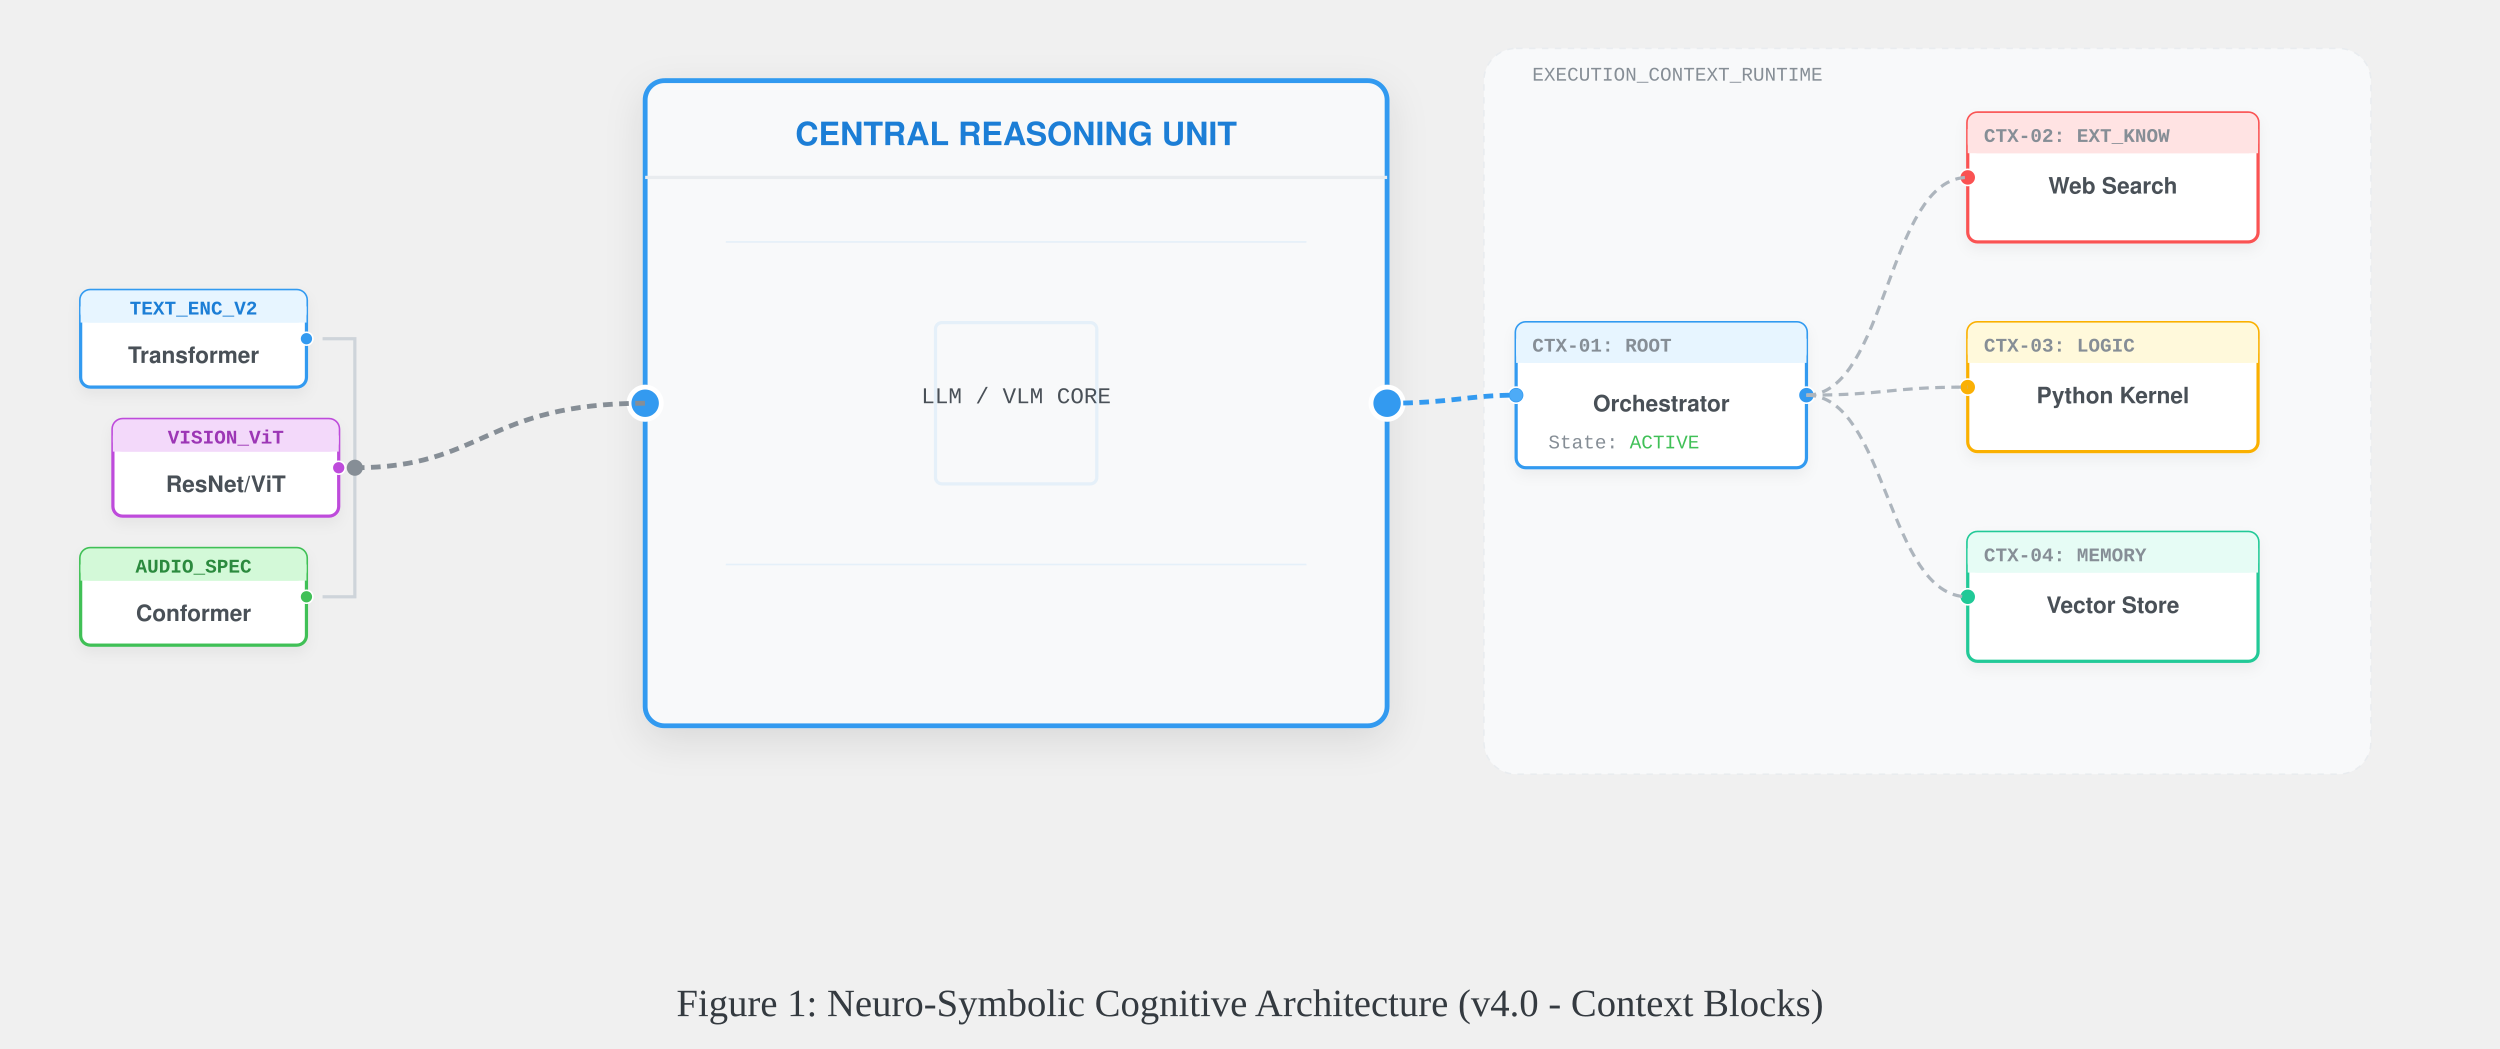
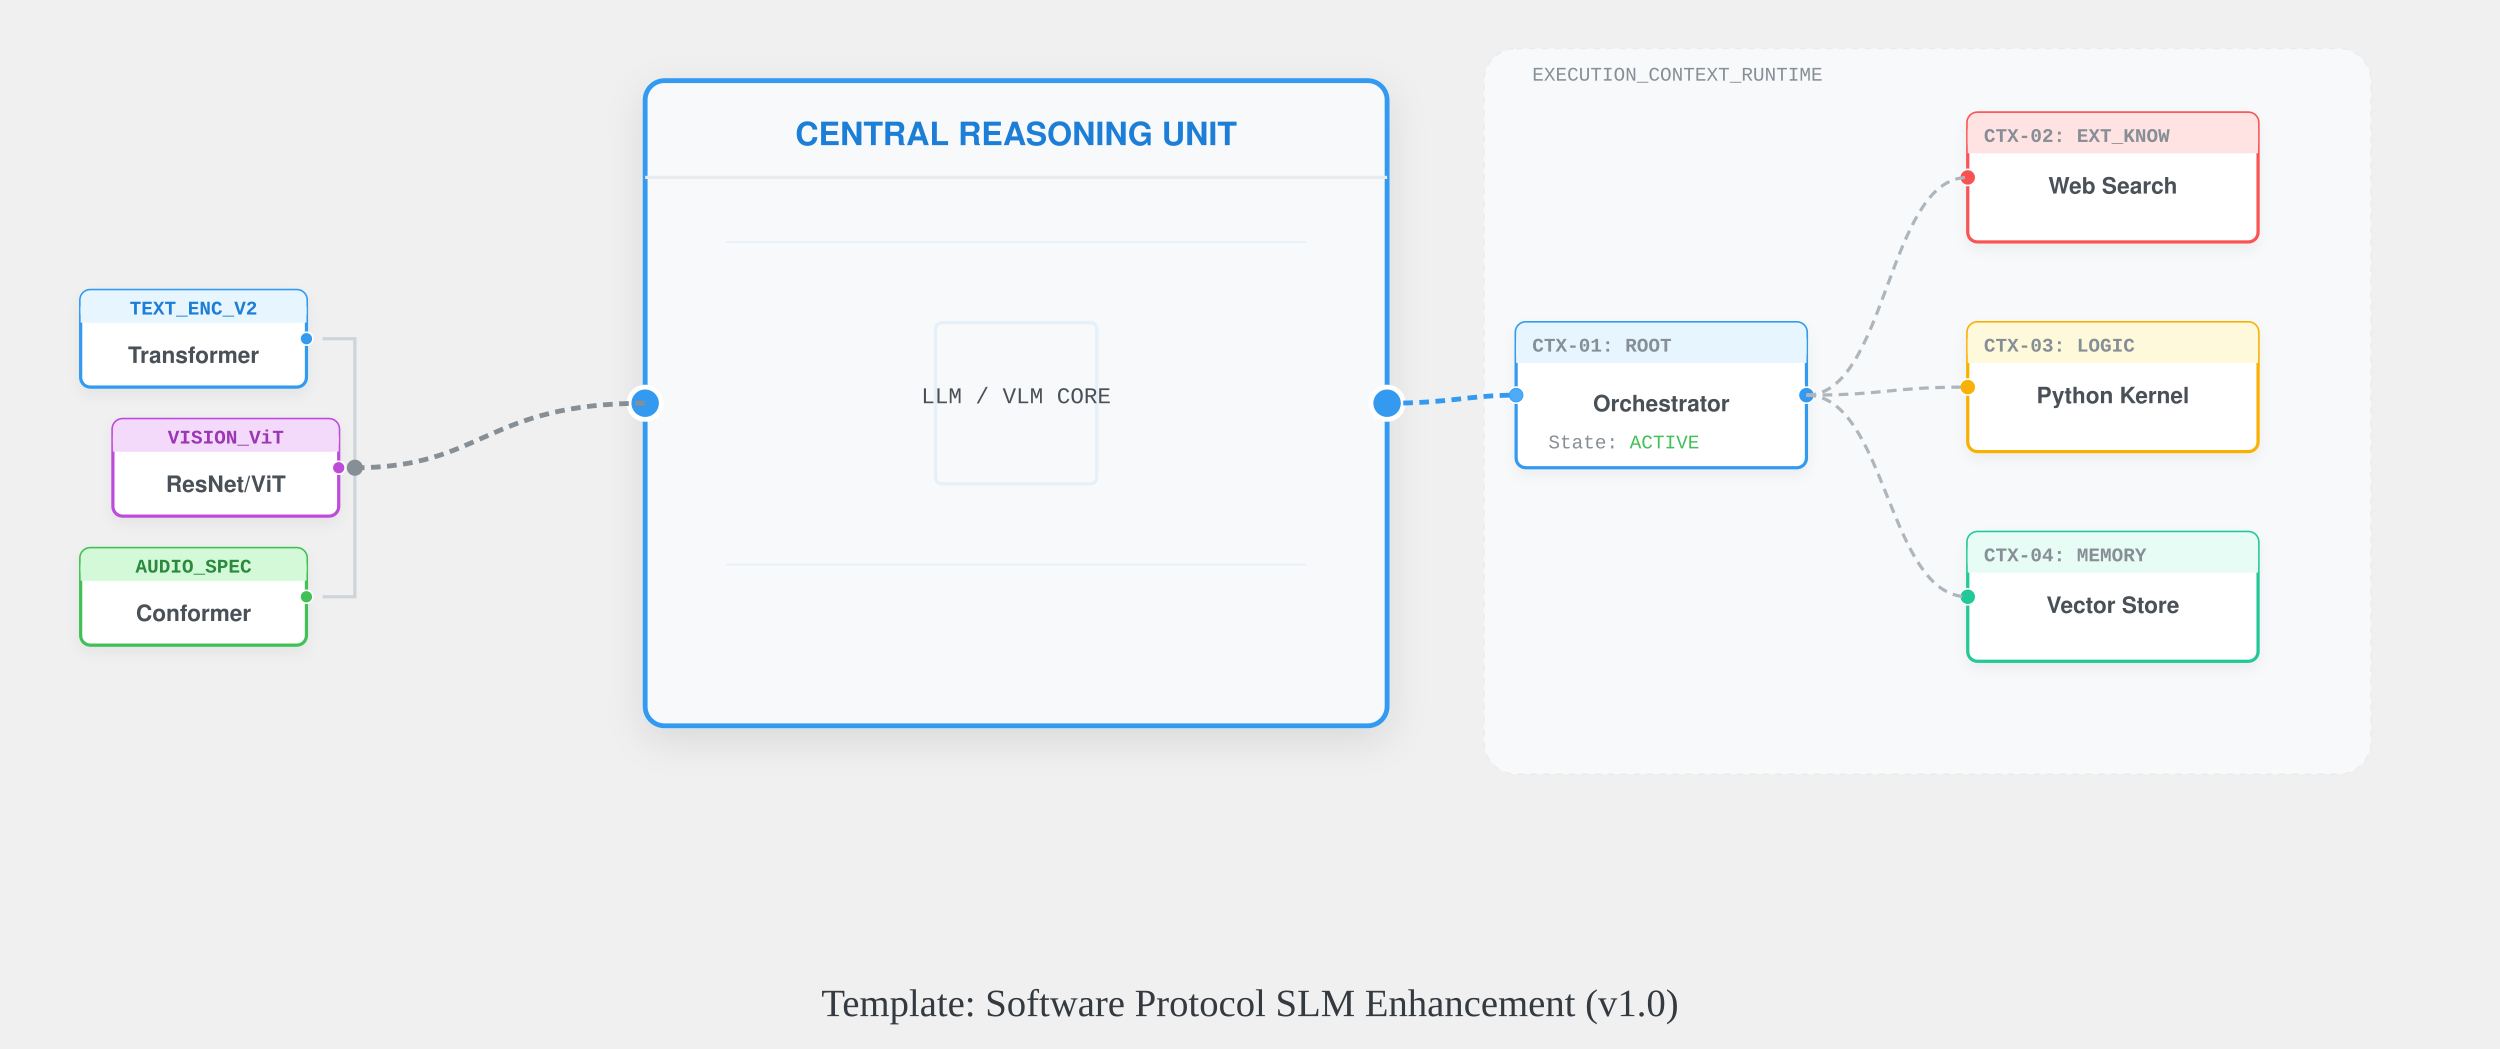
<svg xmlns="http://www.w3.org/2000/svg" width="100%" viewBox="0 0 1550 650">
  <defs>
    <marker id="arrowhead" markerWidth="10" markerHeight="7" refX="9" refY="3.5" orient="auto">
      <polygon points="0 0, 10 3.5, 0 7" fill="#888" />
    </marker>
    <marker id="dot-blue" markerWidth="8" markerHeight="8" refX="4" refY="4">
      <circle cx="4" cy="4" r="3" fill="#339af0" />
    </marker>
    <style>
            .flow-line { stroke: #adb5bd; stroke-width: 2; fill: none; stroke-dasharray: 6 4; }
            .particle { fill: #339af0; }
            @keyframes flow {
                0% { stroke-dashoffset: 20; }
                100% { stroke-dashoffset: 0; }
            }
            .anim-flow { animation: flow 1s linear infinite; }
            .title-text { font-family: 'Helvetica Neue', Helvetica, Arial, sans-serif; font-weight: bold; fill: #495057; }
            .label-text { font-family: 'Courier New', monospace; fill: #868e96; font-size: 12px; }
            .module-box { fill: #ffffff; stroke: #339af0; stroke-width: 2; rx: 6; ry: 6; filter: drop-shadow(0px 4px 4px rgba(0,0,0,0.05)); }
            .module-header { fill: #e7f5ff; }
            .io-pin { fill: #339af0; stroke: #fff; stroke-width: 1; }
            .cru-box { fill: #f8f9fa; stroke: #339af0; stroke-width: 3; rx: 12; ry: 12; filter: drop-shadow(0px 8px 12px rgba(0,0,0,0.1)); }
            .cru-title { font-family: 'Helvetica Neue', Helvetica, Arial, sans-serif; font-weight: bold; fill: #1c7ed6; font-size: 20px;}
            .cru-subtitle { font-family: 'Courier New', monospace; fill: #495057; font-size: 14px;}
        </style>
  </defs>
  <g id="encoders" transform="translate(50, 180)">
    <g transform="translate(0, 0)">
      <rect x="0" y="0" width="140" height="60" class="module-box" />
      <rect x="0" y="0" width="140" height="20" class="module-header" rx="6" ry="6" />
      <rect x="0" y="10" width="140" height="10" fill="#e7f5ff" />
      <text x="70" y="15" text-anchor="middle" class="label-text" style="font-weight:bold; fill:#1c7ed6;">TEXT_ENC_V2</text>
      <text x="70" y="45" text-anchor="middle" class="title-text" font-size="14">Transformer</text>
      <circle cx="140" cy="30" r="4" class="io-pin" />
    </g>
    <g transform="translate(20, 80)">
      <rect x="0" y="0" width="140" height="60" class="module-box" style="stroke: #be4bdb;" />
      <rect x="0" y="0" width="140" height="20" class="module-header" style="fill: #f3d9fa;" rx="6" ry="6" />
      <rect x="0" y="10" width="140" height="10" fill="#f3d9fa" />
      <text x="70" y="15" text-anchor="middle" class="label-text" style="font-weight:bold; fill:#9c36b5;">VISION_ViT</text>
      <text x="70" y="45" text-anchor="middle" class="title-text" font-size="14">ResNet/ViT</text>
      <circle cx="140" cy="30" r="4" class="io-pin" style="fill:#be4bdb;" />
    </g>
    <g transform="translate(0, 160)">
      <rect x="0" y="0" width="140" height="60" class="module-box" style="stroke: #40c057;" />
      <rect x="0" y="0" width="140" height="20" class="module-header" style="fill: #d3f9d8;" rx="6" ry="6" />
      <rect x="0" y="10" width="140" height="10" fill="#d3f9d8" />
      <text x="70" y="15" text-anchor="middle" class="label-text" style="font-weight:bold; fill:#2b8a3e;">AUDIO_SPEC</text>
      <text x="70" y="45" text-anchor="middle" class="title-text" font-size="14">Conformer</text>
      <circle cx="140" cy="30" r="4" class="io-pin" style="fill:#40c057;" />
    </g>
    <path d="M 150 30 L 170 30 L 170 190 L 150 190" fill="none" stroke="#ced4da" stroke-width="2" />
    <circle cx="170" cy="110" r="5" fill="#868e96" />
  </g>
  <g id="cru-new" transform="translate(400, 50)">
    <rect x="0" y="0" width="460" height="400" class="cru-box" />
    <path d="M 0 60 L 460 60" stroke="#e9ecef" stroke-width="2" />
    <text x="230" y="40" text-anchor="middle" class="cru-title">CENTRAL REASONING UNIT</text>
    <text x="230" y="200" text-anchor="middle" class="cru-subtitle" font-size="18">LLM / VLM CORE</text>
    <g opacity="0.1">
      <line x1="50" y1="100" x2="410" y2="100" stroke="#339af0" stroke-width="1" />
      <line x1="50" y1="300" x2="410" y2="300" stroke="#339af0" stroke-width="1" />
      <rect x="180" y="150" width="100" height="100" stroke="#339af0" stroke-width="2" fill="none" rx="4" />
    </g>
    <circle cx="0" cy="200" r="10" fill="#339af0" stroke="#fff" stroke-width="3" />
    <circle cx="460" cy="200" r="10" fill="#339af0" stroke="#fff" stroke-width="3" />
  </g>
  <g id="exec-graph" transform="translate(940, 50)">
    <rect x="-20" y="-20" width="550" height="450" fill="#f8f9fa" stroke="#e9ecef" stroke-dasharray="4 4" rx="20" />
    <text x="10" y="0" class="label-text" fill="#adb5bd" font-size="14">EXECUTION_CONTEXT_RUNTIME</text>
    <g transform="translate(0, 150)">
      <rect x="0" y="0" width="180" height="90" class="module-box" />
      <rect x="0" y="0" width="180" height="25" fill="#e7f5ff" rx="6" ry="6" />
      <rect x="0" y="10" width="180" height="15" fill="#e7f5ff" />
      <text x="10" y="18" class="label-text" fill="#1c7ed6" font-weight="bold">CTX-01: ROOT</text>
      <text x="90" y="55" text-anchor="middle" class="title-text" font-size="14">Orchestrator</text>
      <text x="20" y="78" class="label-text" font-size="10">State: <tspan fill="#40c057">ACTIVE</tspan>
      </text>
      <circle cx="0" cy="45" r="5" class="io-pin" />
      <circle cx="180" cy="45" r="5" class="io-pin" />
    </g>
    <g transform="translate(280, 20)">
      <rect x="0" y="0" width="180" height="80" class="module-box" style="stroke: #fa5252;" />
      <rect x="0" y="0" width="180" height="25" fill="#ffe3e3" rx="6" ry="6" />
      <rect x="0" y="10" width="180" height="15" fill="#ffe3e3" />
      <text x="10" y="18" class="label-text" fill="#e03131" font-weight="bold">CTX-02: EXT_KNOW</text>
      <text x="90" y="50" text-anchor="middle" class="title-text" font-size="14">Web Search</text>
      <circle cx="0" cy="40" r="5" class="io-pin" style="fill:#fa5252;" />
    </g>
    <g transform="translate(280, 150)">
      <rect x="0" y="0" width="180" height="80" class="module-box" style="stroke: #fab005;" />
      <rect x="0" y="0" width="180" height="25" fill="#fff9db" rx="6" ry="6" />
      <rect x="0" y="10" width="180" height="15" fill="#fff9db" />
      <text x="10" y="18" class="label-text" fill="#f08c00" font-weight="bold">CTX-03: LOGIC</text>
      <text x="90" y="50" text-anchor="middle" class="title-text" font-size="14">Python Kernel</text>
      <circle cx="0" cy="40" r="5" class="io-pin" style="fill:#fab005;" />
    </g>
    <g transform="translate(280, 280)">
      <rect x="0" y="0" width="180" height="80" class="module-box" style="stroke: #20c997;" />
      <rect x="0" y="0" width="180" height="25" fill="#e6fcf5" rx="6" ry="6" />
      <rect x="0" y="10" width="180" height="15" fill="#e6fcf5" />
      <text x="10" y="18" class="label-text" fill="#0ca678" font-weight="bold">CTX-04: MEMORY</text>
      <text x="90" y="50" text-anchor="middle" class="title-text" font-size="14">Vector Store</text>
      <circle cx="0" cy="40" r="5" class="io-pin" style="fill:#20c997;" />
    </g>
    <path d="M 180 195 C 230 195, 230 60, 280 60" class="flow-line" />
    <path d="M 180 195 C 230 195, 230 190, 280 190" class="flow-line" />
    <path d="M 180 195 C 230 195, 230 320, 280 320" class="flow-line" />
  </g>
  <g id="global-connections">
    <path d="M 220 290 C 300 290, 300 250, 400 250" class="flow-line anim-flow" style="stroke: #868e96; stroke-width: 3;" />
    <circle cx="220" cy="290" r="4" fill="#868e96" />
    <path d="M 860 250 C 900 250, 910 245, 940 245" class="flow-line anim-flow" style="stroke: #339af0; stroke-width: 3;" />
    <circle cx="940" cy="245" r="4" fill="#4dabf7" />
  </g>
  <text x="775" y="630" text-anchor="middle" font-family="'Times New Roman', serif" font-size="24" fill="#343a40">
-         Figure 1: Neuro-Symbolic Cognitive Architecture (v4.0 - Context Blocks)
+         Template: Software Protocol SLM Enhancement (v1.0)
    </text>
</svg>
